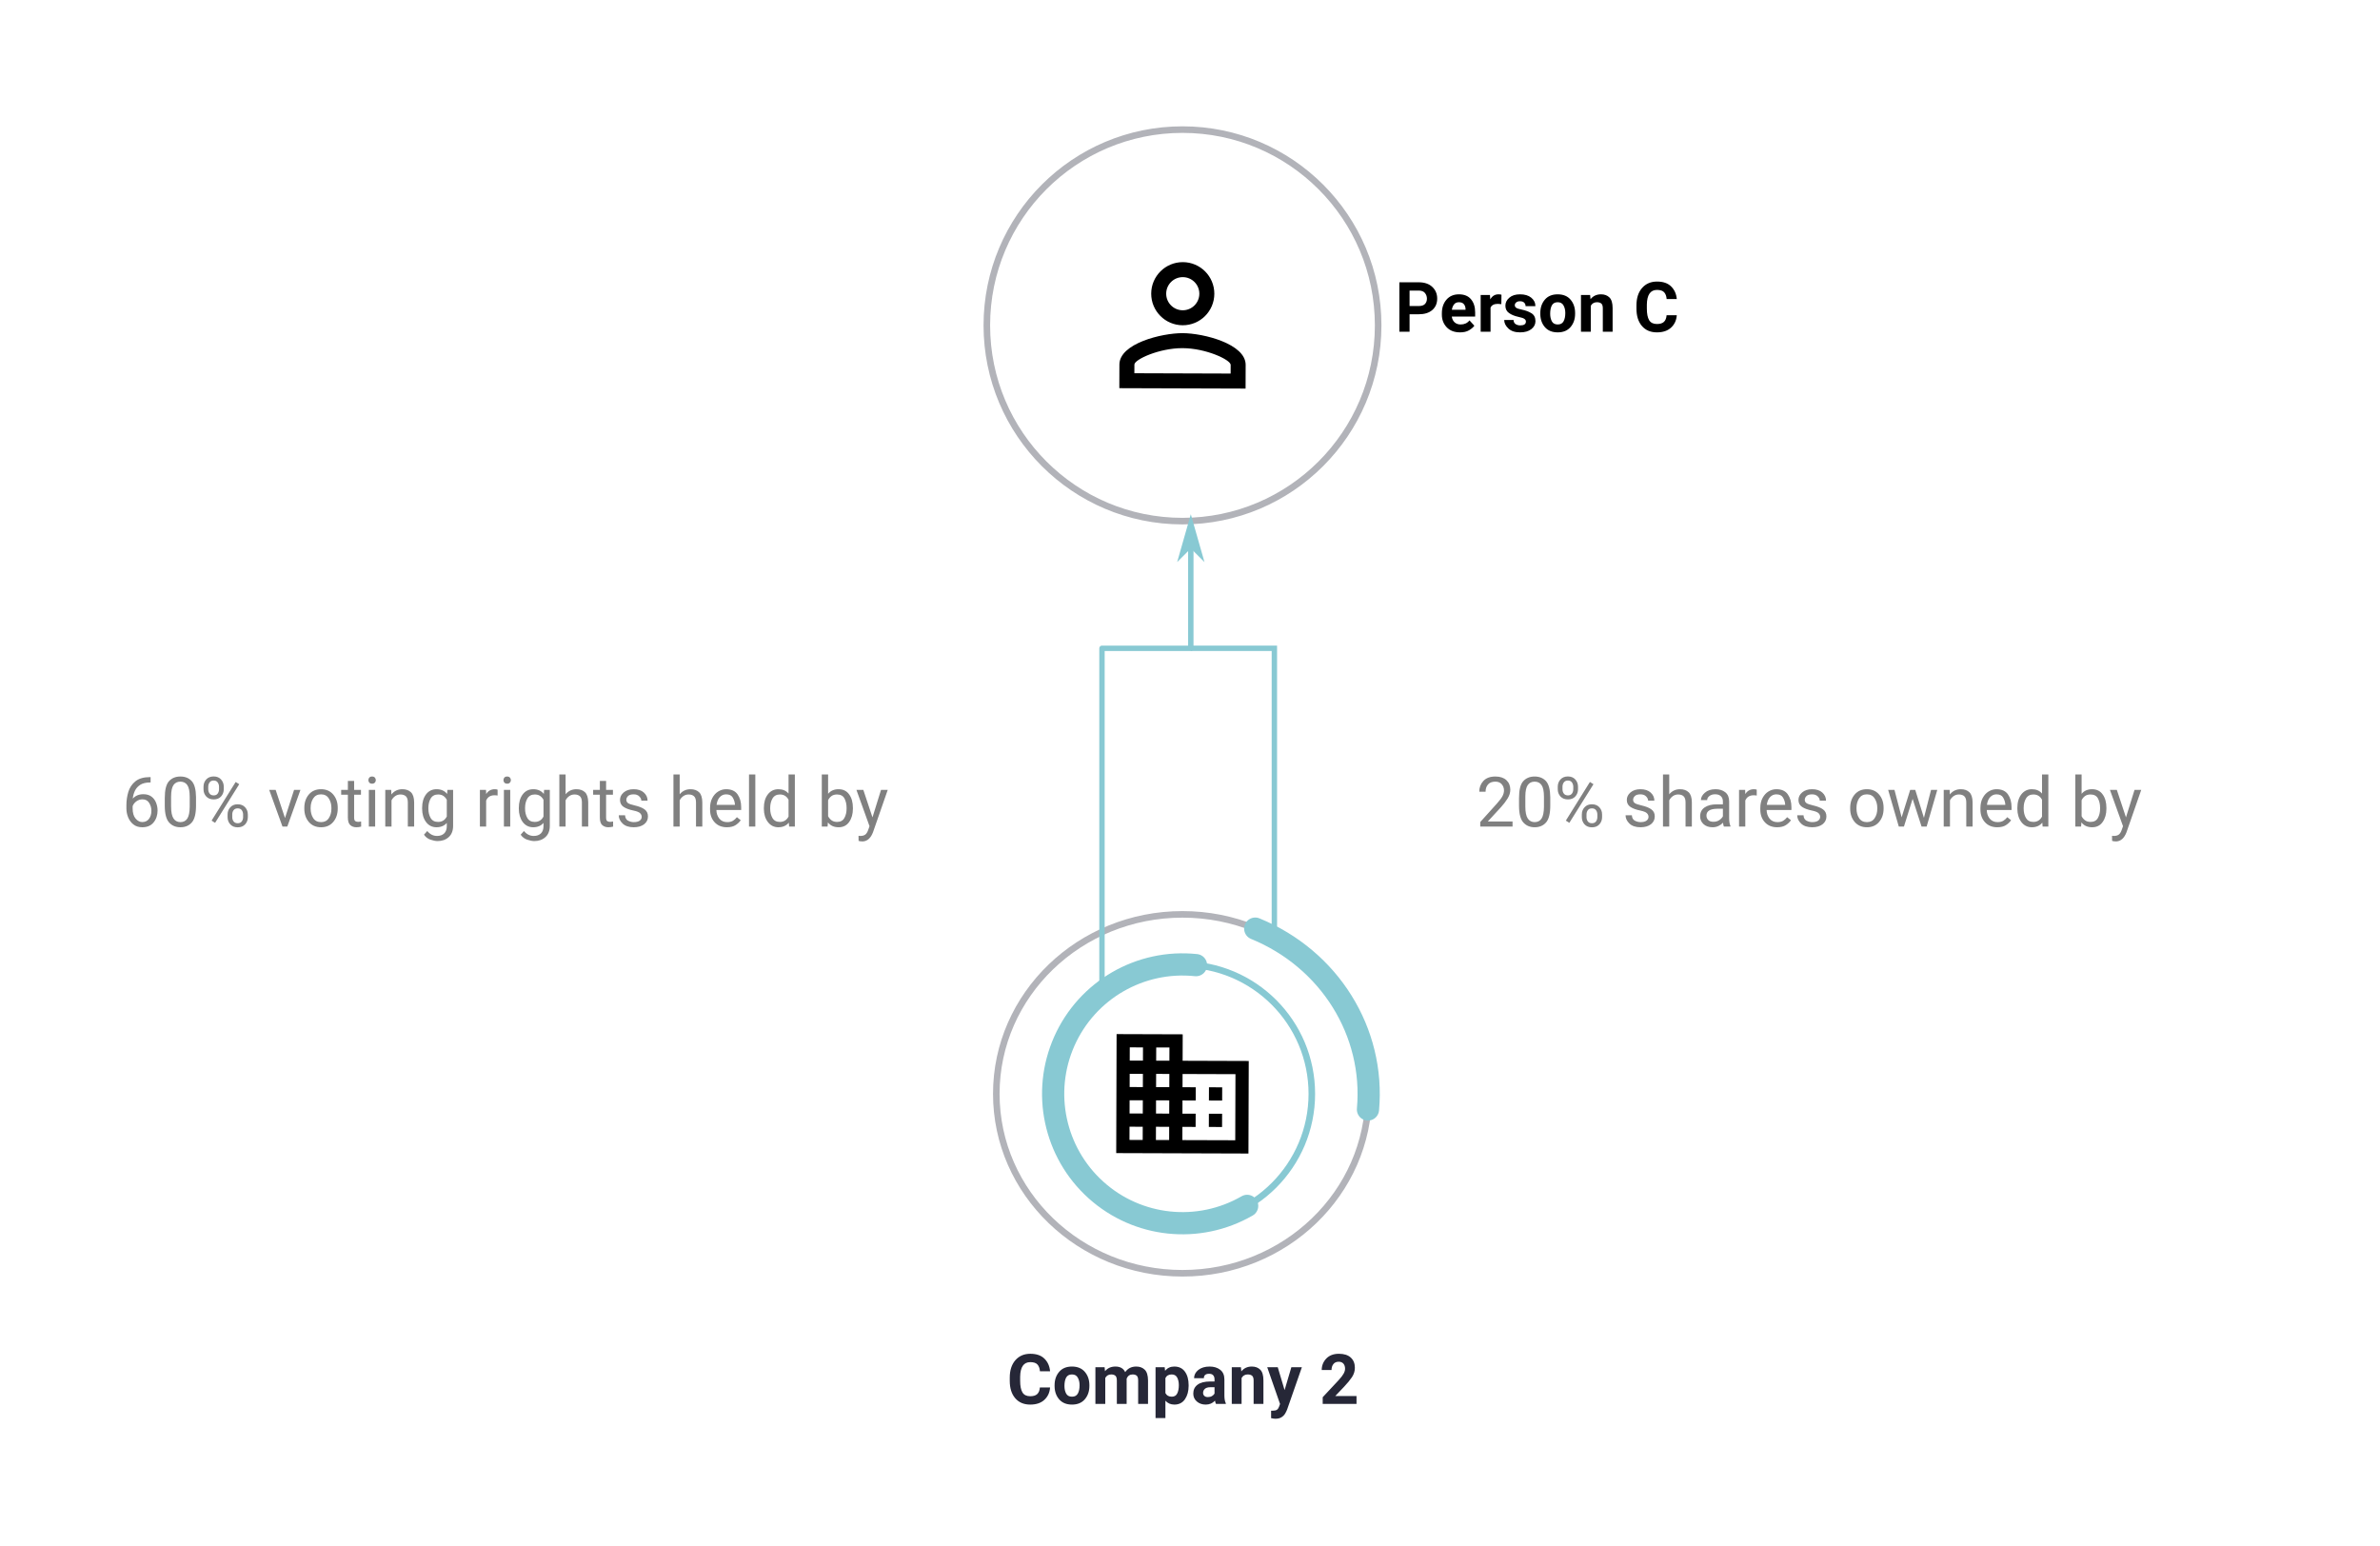
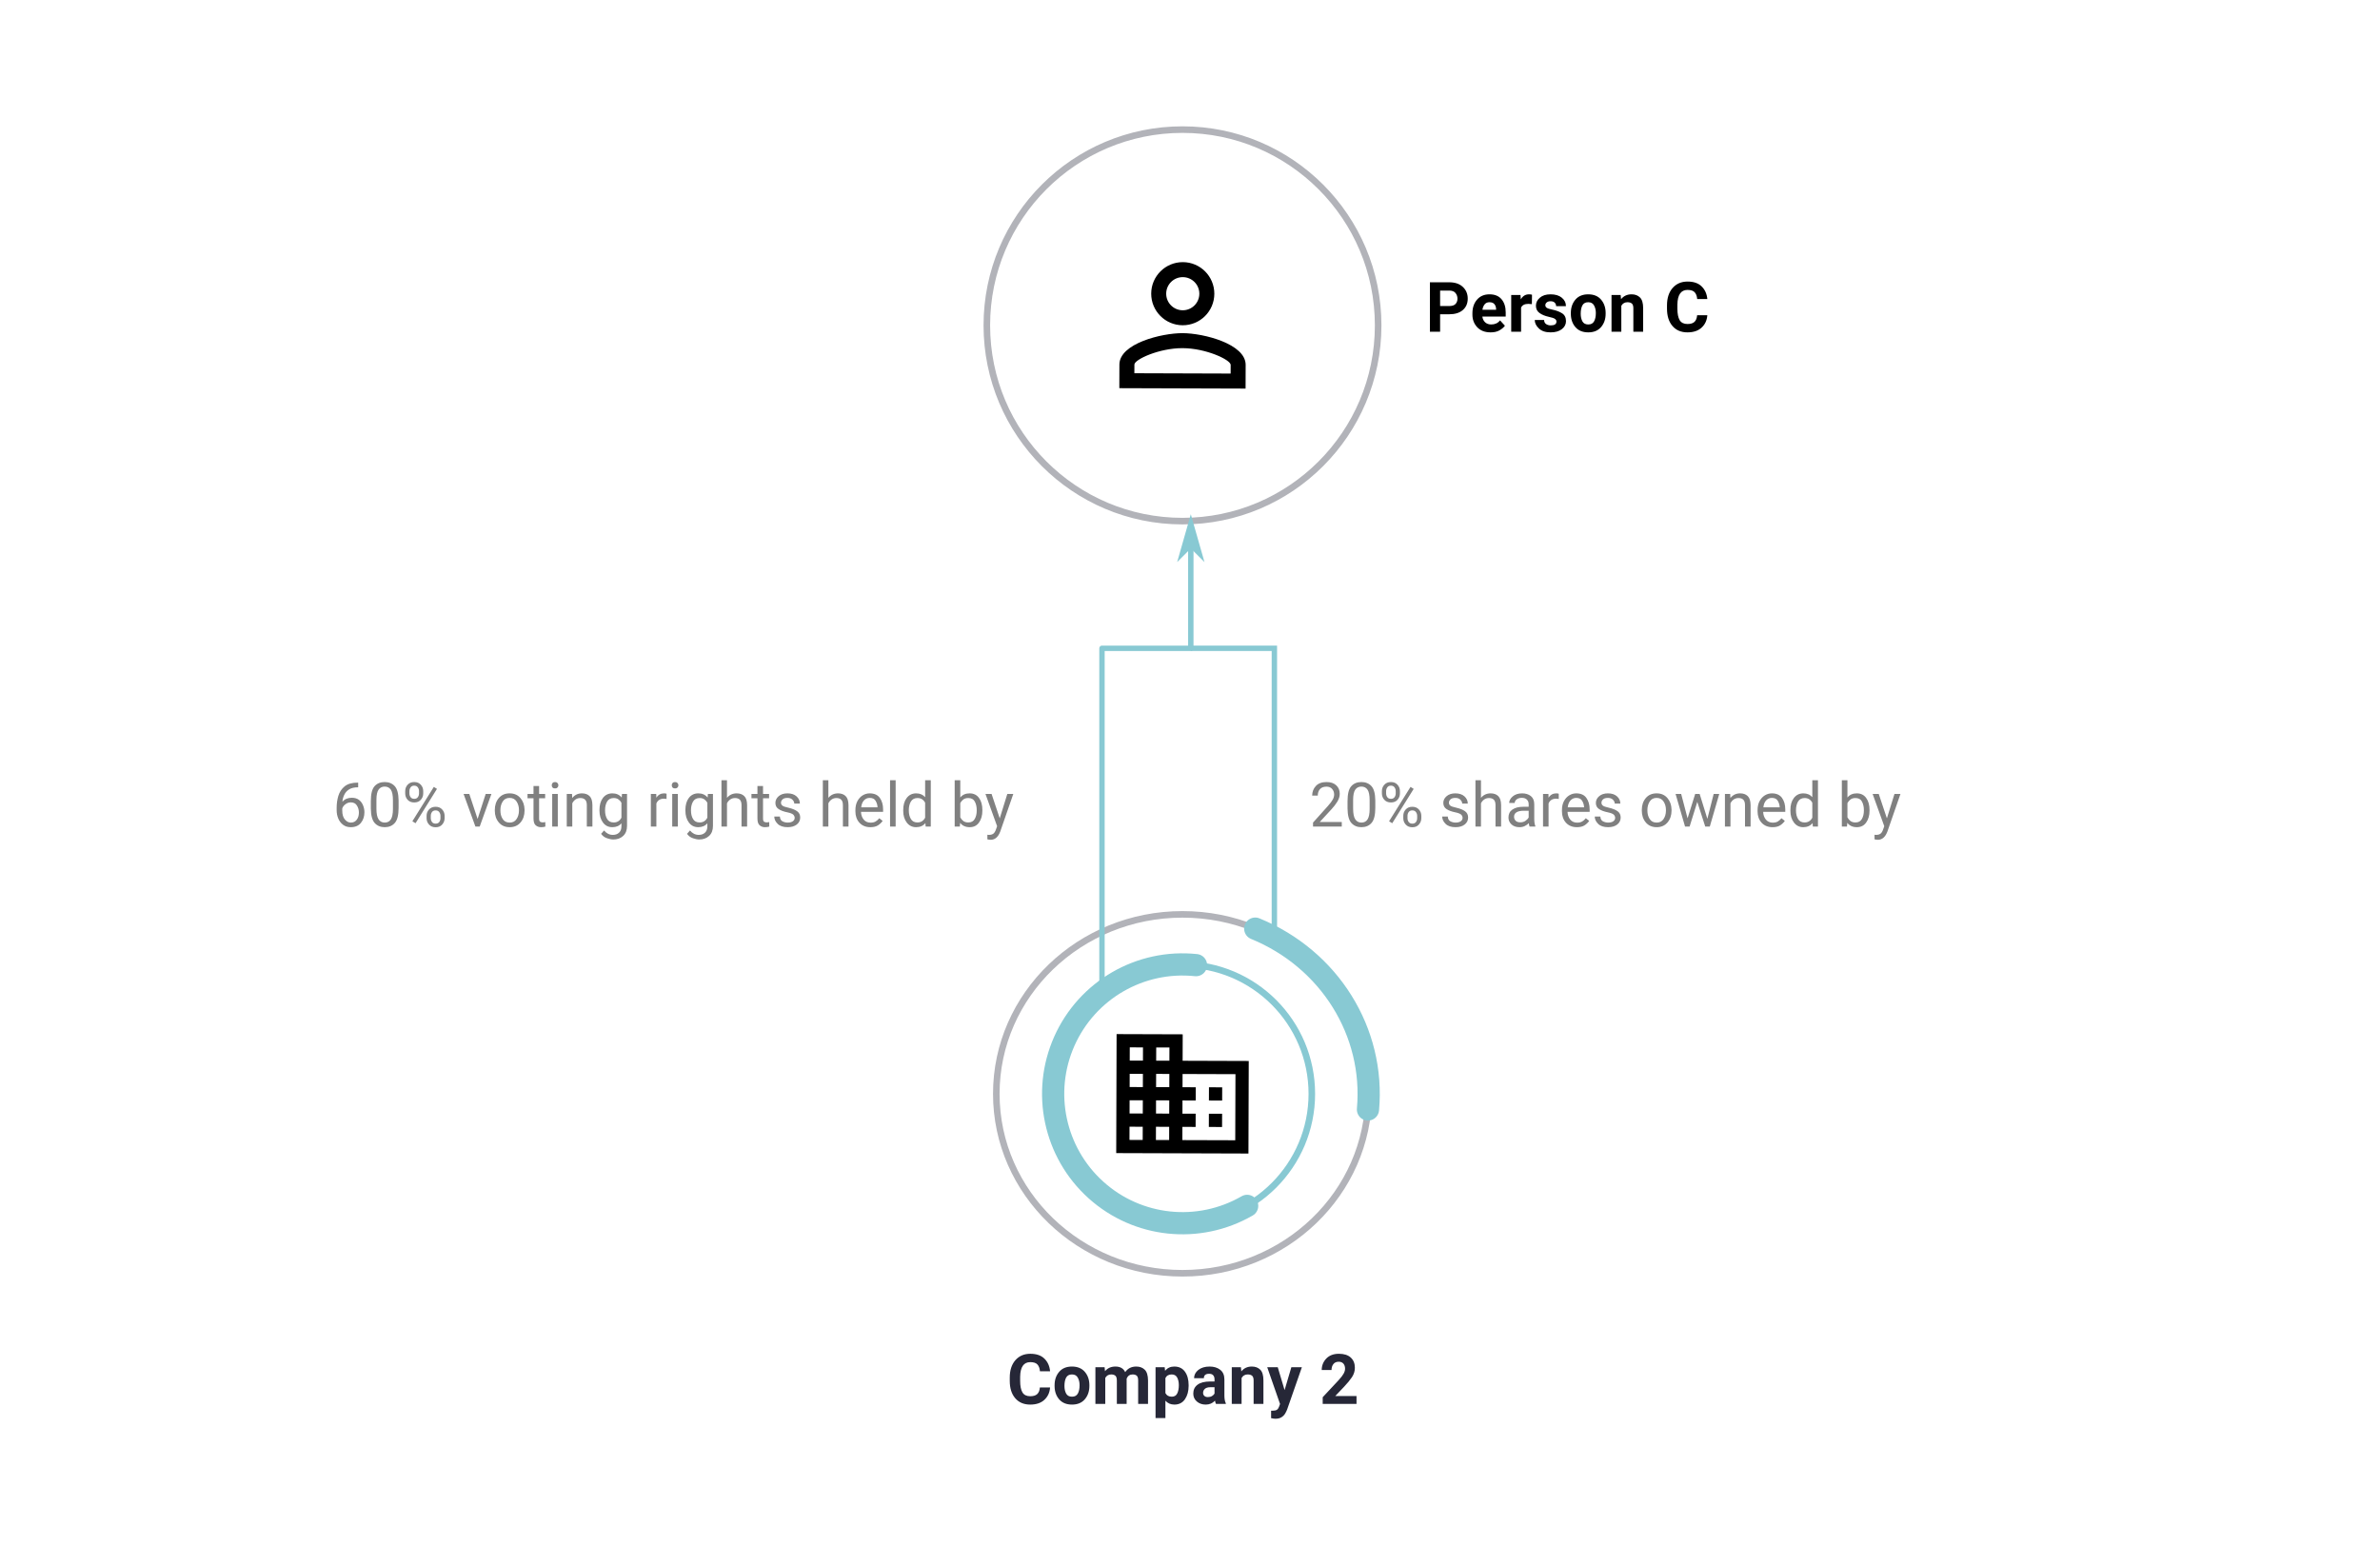
<svg xmlns="http://www.w3.org/2000/svg" id="Layer_1" data-name="Layer 1" viewBox="0 0 565.187 366.927" version="1.1" width="565.187" height="366.927">
  <defs id="defs3">
    <marker orient="auto" refY="0" refX="0" id="Arrow1Lend" style="overflow:visible">
      <path id="path4371" d="M 0,0 5,-5 -12.5,0 5,5 0,0 Z" style="fill:#00deb6;fill-opacity:1;fill-rule:evenodd;stroke:#00deb6;stroke-width:1pt;stroke-opacity:1" transform="matrix(-0.8,0,0,-0.8,-10,0)" />
    </marker>
    <marker orient="auto" refY="0" refX="0" id="Arrow1Mend" style="overflow:visible">
      <path id="path4377" d="M 0,0 5,-5 -12.5,0 5,5 0,0 Z" style="fill:#88c9d3;fill-opacity:1;fill-rule:evenodd;stroke:#88c9d3;stroke-width:1pt;stroke-opacity:1" transform="matrix(-0.4,0,0,-0.4,-4,0)" />
    </marker>
    <marker orient="auto" refY="0" refX="0" id="Arrow1Mstart" style="overflow:visible">
      <path id="path4374" d="M 0,0 5,-5 -12.5,0 5,5 0,0 Z" style="fill:#88c9d3;fill-opacity:1;fill-rule:evenodd;stroke:#88c9d3;stroke-width:1pt;stroke-opacity:1" transform="matrix(0.4,0,0,0.4,4,0)" />
    </marker>
    <style id="style5">.cls-1,.cls-10,.cls-11,.cls-7,.cls-8{fill:none;}.cls-1,.cls-11{stroke:#00deb6;}.cls-1,.cls-10,.cls-11,.cls-7{stroke-miterlimit:10;}.cls-2{fill:#00deb6;}.cls-3{font-size:16px;fill:#262737;}.cls-12,.cls-3{font-family:HKGrotesk-SemiBold, HK Grotesk;font-weight:700;}.cls-4{letter-spacing:-0.03em;}.cls-5{letter-spacing:-0.02em;}.cls-6{letter-spacing:0em;}.cls-7{stroke:#262737;}.cls-11,.cls-7{stroke-width:5px;}.cls-9{letter-spacing:-0.01em;}.cls-10{stroke:#e6e6e6;}.cls-12{font-size:12px;fill:gray;}.cls-13{letter-spacing:-0.03em;}.cls-14{letter-spacing:-0.01em;}.cls-15{letter-spacing:-0.02em;}.cls-16{letter-spacing:0em;}.cls-17{letter-spacing:0em;}.cls-18{letter-spacing:0em;}</style>
    <marker orient="auto" refY="0" refX="0" id="Arrow1Mstart-2" style="overflow:visible">
      <path id="path4374-0" d="M 0,0 5,-5 -12.5,0 5,5 0,0 Z" style="fill:#00deb6;fill-opacity:1;fill-rule:evenodd;stroke:#00deb6;stroke-width:1pt;stroke-opacity:1" transform="matrix(0.4,0,0,0.4,4,0)" />
    </marker>
    <clipPath id="p.1">
      <path style="clip-rule:evenodd" id="path3414" d="M 0,0 30,0 30,26 0,26 Z" />
    </clipPath>
    <clipPath id="p.2">
      <path style="clip-rule:evenodd" id="path3423" d="M 0,0 24,0 24,25 0,25 Z" />
    </clipPath>
    <clipPath id="p.1-3">
      <path style="clip-rule:evenodd" id="path3414-8" d="M 0,0 30,0 30,26 0,26 Z" />
    </clipPath>
    <marker orient="auto" refY="0" refX="0" id="Arrow1Mstart-8" style="overflow:visible">
      <path id="path4374-9" d="M 0,0 5,-5 -12.5,0 5,5 0,0 Z" style="fill:#00deb6;fill-opacity:1;fill-rule:evenodd;stroke:#00deb6;stroke-width:1pt;stroke-opacity:1" transform="matrix(0.4,0,0,0.4,4,0)" />
    </marker>
    <clipPath id="p.2-2">
      <path style="clip-rule:evenodd" id="path3423-2" d="M 0,0 24,0 24,25 0,25 Z" />
    </clipPath>
    <marker orient="auto" refY="0" refX="0" id="Arrow1Mstart-6" style="overflow:visible">
      <path id="path4374-3" d="M 0,0 5,-5 -12.5,0 5,5 0,0 Z" style="fill:#00deb6;fill-opacity:1;fill-rule:evenodd;stroke:#00deb6;stroke-width:1pt;stroke-opacity:1" transform="matrix(0.4,0,0,0.4,4,0)" />
    </marker>
    <marker orient="auto" refY="0" refX="0" id="Arrow1Mstart-84" style="overflow:visible">
      <path id="path4374-4" d="M 0,0 5,-5 -12.5,0 5,5 0,0 Z" style="fill:#88c9d3;fill-opacity:1;fill-rule:evenodd;stroke:#88c9d3;stroke-width:1pt;stroke-opacity:1" transform="matrix(0.4,0,0,0.4,4,0)" />
    </marker>
  </defs>
-   <text class="cls-3" id="text31" style="font-style:normal;font-variant:normal;font-weight:bold;font-stretch:normal;font-size:16.504px;line-height:125%;font-family:Roboto;-inkscape-font-specification:'Roboto, Bold';text-align:start;writing-mode:lr-tb;text-anchor:start;fill:#262737" x="225.96" y="333.319" transform="scale(0.9997455,1.000255)">
+   <text class="cls-3" id="text31" style="font-style:normal;font-variant:normal;font-weight:bold;font-stretch:normal;font-size:16.504px;line-height:0%;font-family:Roboto;-inkscape-font-specification:'Roboto, Bold';text-align:start;writing-mode:lr-tb;text-anchor:start;fill:#262737" x="225.96" y="333.319" transform="scale(0.9997455,1.000255)">
    <tspan x="239.163" y="333.319" id="tspan35" style="font-style:normal;font-variant:normal;font-weight:bold;font-stretch:normal;font-size:16.504px;line-height:125%;font-family:Roboto;-inkscape-font-specification:'Roboto, Bold';text-align:start;writing-mode:lr-tb;text-anchor:start">Company 2</tspan>
  </text>
  <path style="fill:none;fill-rule:evenodd;stroke:#88c9d3;stroke-width:1.279;stroke-linecap:butt;stroke-linejoin:miter;stroke-miterlimit:4;stroke-dasharray:none;stroke-opacity:1" d="m 302.63,221.82 0,-67.86 -19.844,0" id="path12354" />
  <ellipse class="cls-11" id="circle209-7-4-8" style="fill:none;stroke:#b2b3b9;stroke-width:1.558;stroke-linecap:round;stroke-miterlimit:10;stroke-dasharray:none;stroke-opacity:1" cx="280.81" cy="259.761" rx="44.215" ry="42.616" />
  <path class="cls-11" id="circle209-7-4" style="fill:none;stroke:#88c9d3;stroke-width:5.275;stroke-linecap:round;stroke-miterlimit:10;stroke-dasharray:none;stroke-opacity:1" d="m -324.856,263.475 a 44.215,42.616 0 0 1 26.77,-42.942" transform="scale(-1,1)" />
  <ellipse class="cls-11" id="circle209-7-4-3-8" style="fill:none;stroke:#88c9d3;stroke-width:1.558;stroke-linecap:round;stroke-miterlimit:10;stroke-dasharray:none;stroke-opacity:1" cx="280.81" cy="259.761" rx="30.713" ry="30.729" />
  <path class="cls-11" id="circle209-7-4-3" style="fill:none;stroke:#88c9d3;stroke-width:5.275;stroke-linecap:round;stroke-miterlimit:10;stroke-dasharray:none;stroke-opacity:1" d="m 296.166,286.373 a 30.713,30.729 0 0 1 -35.907,-3.776 30.713,30.729 0 0 1 -7.507,-35.334 30.713,30.729 0 0 1 31.268,-18.062" />
  <ellipse class="cls-7" cx="280.81" cy="77.268" id="ellipse25-6-6" style="fill:none;stroke:#b2b3b9;stroke-width:1.558;stroke-miterlimit:10;stroke-dasharray:none;stroke-opacity:1" rx="46.465" ry="46.489" />
  <path style="fill:none;fill-rule:evenodd;stroke:#88c9d3;stroke-width:1.279;stroke-linecap:butt;stroke-linejoin:round;stroke-miterlimit:4;stroke-dasharray:none;stroke-opacity:1;marker-end:url(#Arrow1Mend)" d="m 262.967,234.045 -1.276,0 0,-80.085 21.095,3.4e-4 4.7e-4,-29.316" id="path12354-8" />
-   <text xml:space="preserve" style="font-style:normal;font-weight:normal;font-size:48.012px;line-height:125%;font-family:sans-serif;letter-spacing:0px;word-spacing:0px;fill:#000000;fill-opacity:1;stroke:none;stroke-width:1px;stroke-linecap:butt;stroke-linejoin:miter;stroke-opacity:1" x="28.944" y="196.249" id="text15734" transform="scale(0.9997455,1.000255)">
-     <tspan id="tspan15736" x="28.944" y="196.249" style="color:#000000;font-style:normal;font-variant:normal;font-weight:normal;font-stretch:normal;font-size:16.504px;line-height:125%;font-family:Roboto;-inkscape-font-specification:'Roboto, Normal';text-indent:0;text-align:start;text-decoration:none;text-decoration-line:none;text-decoration-style:solid;text-decoration-color:#000000;letter-spacing:0px;word-spacing:0px;text-transform:none;direction:ltr;block-progression:tb;writing-mode:lr-tb;baseline-shift:baseline;text-anchor:start;white-space:normal;clip-rule:nonzero;display:inline;overflow:visible;visibility:visible;opacity:1;isolation:auto;mix-blend-mode:normal;color-interpolation:sRGB;color-interpolation-filters:linearRGB;solid-color:#000000;solid-opacity:1;fill:#808080;fill-opacity:1;fill-rule:nonzero;stroke:none;stroke-width:1px;stroke-linecap:butt;stroke-linejoin:miter;stroke-miterlimit:4;stroke-dasharray:none;stroke-dashoffset:0;stroke-opacity:1;color-rendering:auto;image-rendering:auto;shape-rendering:auto;text-rendering:auto;enable-background:accumulate">60% voting rights held by</tspan>
+   <text xml:space="preserve" style="font-style:normal;font-variant:normal;font-weight:normal;font-stretch:normal;font-size:14.667px;line-height:0%;font-family:Roboto;-inkscape-font-specification:'Roboto, Normal';font-variant-ligatures:normal;font-variant-caps:normal;font-variant-numeric:normal;font-feature-settings:normal;text-align:end;letter-spacing:0px;word-spacing:0px;writing-mode:lr;text-anchor:end;fill:#000000;fill-opacity:1;stroke:none;stroke-width:1px;stroke-linecap:butt;stroke-linejoin:miter;stroke-opacity:1;" x="251.779" y="196.249" id="text15734" transform="scale(0.9997456,1.000255)">
+     <tspan id="tspan15736" x="251.779" y="196.249" style="color:#000000;font-style:normal;font-variant:normal;font-weight:normal;font-stretch:normal;font-size:14.667px;line-height:125%;font-family:Roboto;-inkscape-font-specification:'Roboto, Normal';font-variant-ligatures:normal;font-variant-caps:normal;font-variant-numeric:normal;font-feature-settings:normal;text-indent:0;text-align:end;text-decoration:none;text-decoration-line:none;text-decoration-style:solid;text-decoration-color:#000000;letter-spacing:0px;word-spacing:0px;text-transform:none;writing-mode:lr;direction:ltr;baseline-shift:baseline;text-anchor:end;white-space:normal;clip-rule:nonzero;display:inline;overflow:visible;visibility:visible;opacity:1;isolation:auto;mix-blend-mode:normal;color-interpolation:sRGB;color-interpolation-filters:linearRGB;solid-color:#000000;solid-opacity:1;fill:#808080;fill-opacity:1;fill-rule:nonzero;stroke:none;stroke-width:1px;stroke-linecap:butt;stroke-linejoin:miter;stroke-miterlimit:4;stroke-dasharray:none;stroke-dashoffset:0;stroke-opacity:1;color-rendering:auto;image-rendering:auto;shape-rendering:auto;text-rendering:auto;enable-background:accumulate;">60% voting rights held by</tspan>
  </text>
-   <text xml:space="preserve" style="font-style:normal;font-weight:normal;font-size:48.012px;line-height:125%;font-family:sans-serif;letter-spacing:0px;word-spacing:0px;fill:#000000;fill-opacity:1;stroke:none;stroke-width:1px;stroke-linecap:butt;stroke-linejoin:miter;stroke-opacity:1" x="350.626" y="196.249" id="text15738" transform="scale(0.9997455,1.000255)">
-     <tspan id="tspan15740" x="350.626" y="196.249" style="color:#000000;font-style:normal;font-variant:normal;font-weight:normal;font-stretch:normal;font-size:16.504px;line-height:125%;font-family:Roboto;-inkscape-font-specification:'Roboto, Normal';text-indent:0;text-align:start;text-decoration:none;text-decoration-line:none;text-decoration-style:solid;text-decoration-color:#000000;letter-spacing:0px;word-spacing:0px;text-transform:none;direction:ltr;block-progression:tb;writing-mode:lr-tb;baseline-shift:baseline;text-anchor:start;white-space:normal;clip-rule:nonzero;display:inline;overflow:visible;visibility:visible;opacity:1;isolation:auto;mix-blend-mode:normal;color-interpolation:sRGB;color-interpolation-filters:linearRGB;solid-color:#000000;solid-opacity:1;fill:#808080;fill-opacity:1;fill-rule:nonzero;stroke:none;stroke-width:1px;stroke-linecap:butt;stroke-linejoin:miter;stroke-miterlimit:4;stroke-dasharray:none;stroke-dashoffset:0;stroke-opacity:1;color-rendering:auto;image-rendering:auto;shape-rendering:auto;text-rendering:auto;enable-background:accumulate">20% shares owned by</tspan>
+   <text xml:space="preserve" style="font-style:normal;font-variant:normal;font-weight:normal;font-stretch:normal;font-size:14.667px;line-height:0%;font-family:Roboto;-inkscape-font-specification:'Roboto, Normal';font-variant-ligatures:normal;font-variant-caps:normal;font-variant-numeric:normal;font-feature-settings:normal;text-align:start;letter-spacing:0px;word-spacing:0px;writing-mode:lr;text-anchor:start;fill:#000000;fill-opacity:1;stroke:none;stroke-width:1px;stroke-linecap:butt;stroke-linejoin:miter;stroke-opacity:1;" x="311.015" y="196.249" id="text15738" transform="scale(0.9997456,1.000255)">
+     <tspan id="tspan15740" x="311.015" y="196.249" style="color:#000000;font-style:normal;font-variant:normal;font-weight:normal;font-stretch:normal;font-size:14.667px;line-height:125%;font-family:Roboto;-inkscape-font-specification:'Roboto, Normal';font-variant-ligatures:normal;font-variant-caps:normal;font-variant-numeric:normal;font-feature-settings:normal;text-indent:0;text-align:start;text-decoration:none;text-decoration-line:none;text-decoration-style:solid;text-decoration-color:#000000;letter-spacing:0px;word-spacing:0px;text-transform:none;writing-mode:lr;direction:ltr;baseline-shift:baseline;text-anchor:start;white-space:normal;clip-rule:nonzero;display:inline;overflow:visible;visibility:visible;opacity:1;isolation:auto;mix-blend-mode:normal;color-interpolation:sRGB;color-interpolation-filters:linearRGB;solid-color:#000000;solid-opacity:1;fill:#808080;fill-opacity:1;fill-rule:nonzero;stroke:none;stroke-width:1px;stroke-linecap:butt;stroke-linejoin:miter;stroke-miterlimit:4;stroke-dasharray:none;stroke-dashoffset:0;stroke-opacity:1;color-rendering:auto;image-rendering:auto;shape-rendering:auto;text-rendering:auto;enable-background:accumulate;">20% shares owned by</tspan>
  </text>
-   <text xml:space="preserve" style="font-style:normal;font-weight:normal;font-size:48.012px;line-height:125%;font-family:sans-serif;letter-spacing:0px;word-spacing:0px;fill:#000000;fill-opacity:1;stroke:none;stroke-width:1px;stroke-linecap:butt;stroke-linejoin:miter;stroke-opacity:1" x="383.818" y="78.752" id="text15742" transform="scale(0.9997455,1.000255)">
-     <tspan id="tspan15744" x="383.818" y="78.752" style="color:#000000;font-style:normal;font-variant:normal;font-weight:bold;font-stretch:normal;font-size:16.504px;line-height:125%;font-family:Roboto;-inkscape-font-specification:'Roboto, Bold';text-indent:0;text-align:center;text-decoration:none;text-decoration-line:none;text-decoration-style:solid;text-decoration-color:#000000;letter-spacing:0px;word-spacing:0px;text-transform:none;direction:ltr;block-progression:tb;writing-mode:lr-tb;baseline-shift:baseline;text-anchor:middle;white-space:normal;clip-rule:nonzero;display:inline;overflow:visible;visibility:visible;opacity:1;isolation:auto;mix-blend-mode:normal;color-interpolation:sRGB;color-interpolation-filters:linearRGB;solid-color:#000000;solid-opacity:1;fill:#000000;fill-opacity:1;fill-rule:nonzero;stroke:none;stroke-width:1px;stroke-linecap:butt;stroke-linejoin:miter;stroke-miterlimit:4;stroke-dasharray:none;stroke-dashoffset:0;stroke-opacity:1;color-rendering:auto;image-rendering:auto;shape-rendering:auto;text-rendering:auto;enable-background:accumulate">Person C</tspan>
+   <text xml:space="preserve" style="font-style:normal;font-variant:normal;font-weight:bold;font-stretch:normal;font-size:16.504px;line-height:0%;font-family:Roboto;-inkscape-font-specification:'Roboto, Bold';font-variant-ligatures:normal;font-variant-caps:normal;font-variant-numeric:normal;font-feature-settings:normal;text-align:start;letter-spacing:0px;word-spacing:0px;writing-mode:lr-tb;text-anchor:start;fill:#000000;fill-opacity:1;stroke:none;stroke-width:1px;stroke-linecap:butt;stroke-linejoin:miter;stroke-opacity:1" x="338.607" y="78.752" id="text15742" transform="scale(0.9997456,1.000255)">
+     <tspan id="tspan15744" x="338.607" y="78.752" style="color:#000000;font-style:normal;font-variant:normal;font-weight:bold;font-stretch:normal;font-size:16.504px;line-height:125%;font-family:Roboto;-inkscape-font-specification:'Roboto, Bold';font-variant-ligatures:normal;font-variant-caps:normal;font-variant-numeric:normal;font-feature-settings:normal;text-indent:0;text-align:start;text-decoration:none;text-decoration-line:none;text-decoration-style:solid;text-decoration-color:#000000;letter-spacing:0px;word-spacing:0px;text-transform:none;writing-mode:lr-tb;direction:ltr;baseline-shift:baseline;text-anchor:start;white-space:normal;clip-rule:nonzero;display:inline;overflow:visible;visibility:visible;opacity:1;isolation:auto;mix-blend-mode:normal;color-interpolation:sRGB;color-interpolation-filters:linearRGB;solid-color:#000000;solid-opacity:1;fill:#000000;fill-opacity:1;fill-rule:nonzero;stroke:none;stroke-width:1px;stroke-linecap:butt;stroke-linejoin:miter;stroke-miterlimit:4;stroke-dasharray:none;stroke-dashoffset:0;stroke-opacity:1;color-rendering:auto;image-rendering:auto;shape-rendering:auto;text-rendering:auto;enable-background:accumulate">Person C</tspan>
  </text>
  <path id="path4516" d="m 280.841,251.911 0.02,-6.28 -15.699,-0.051 -0.088,28.259 31.399,0.102 0.071,-21.979 z m -9.481,18.809 -3.139,-0.011 0.01,-3.139 3.14,0.011 z m 0.02,-6.28 -3.139,-0.011 0.01,-3.139 3.14,0.011 z m 0.02,-6.28 -3.139,-0.011 0.01,-3.139 3.14,0.011 z m 0.02,-6.28 -3.139,-0.011 0.01,-3.139 3.14,0.011 z m 6.219,18.86 -3.139,-0.01 0.01,-3.143 3.14,0.011 z m 0.02,-6.28 -3.139,-0.01 0.01,-3.14 3.14,0.011 z m 0.02,-6.28 -3.139,-0.01 0.01,-3.14 3.14,0.011 z m 0.02,-6.28 -3.139,-0.01 0.011,-3.14 3.14,0.011 z m 15.639,18.89 -12.56,-0.038 0.01,-3.14 3.14,0.011 0.01,-3.14 -3.139,-0.01 0.01,-3.14 3.14,0.011 0.01,-3.14 -3.139,-0.01 0.01,-3.14 12.56,0.041 z m -3.1,-12.57 -3.139,-0.01 -0.011,3.139 3.14,0.011 z m -0.02,6.28 -3.139,-0.01 -0.011,3.139 3.14,0.011 z" />
  <path id="path5743" d="m 280.888,65.814 a 3.935,3.935 0 1 1 -3.948,3.922 3.934,3.934 0 0 1 3.948,-3.922 m -0.054,16.864 c 5.565,0.018 11.421,2.774 11.417,3.972 l -0.007,2.061 -22.861,-0.075 0.007,-2.061 c 0,-1.198 5.878,-3.916 11.444,-3.898 m 0.066,-20.424 a 7.495,7.495 0 1 0 7.471,7.519 7.493,7.493 0 0 0 -7.471,-7.519 z m -0.054,16.864 c -5.003,-0.016 -14.999,2.462 -15.017,7.446 l -0.018,5.621 29.981,0.096 0.019,-5.621 c 0.017,-4.982 -9.962,-7.526 -14.965,-7.542 z" />
</svg>
